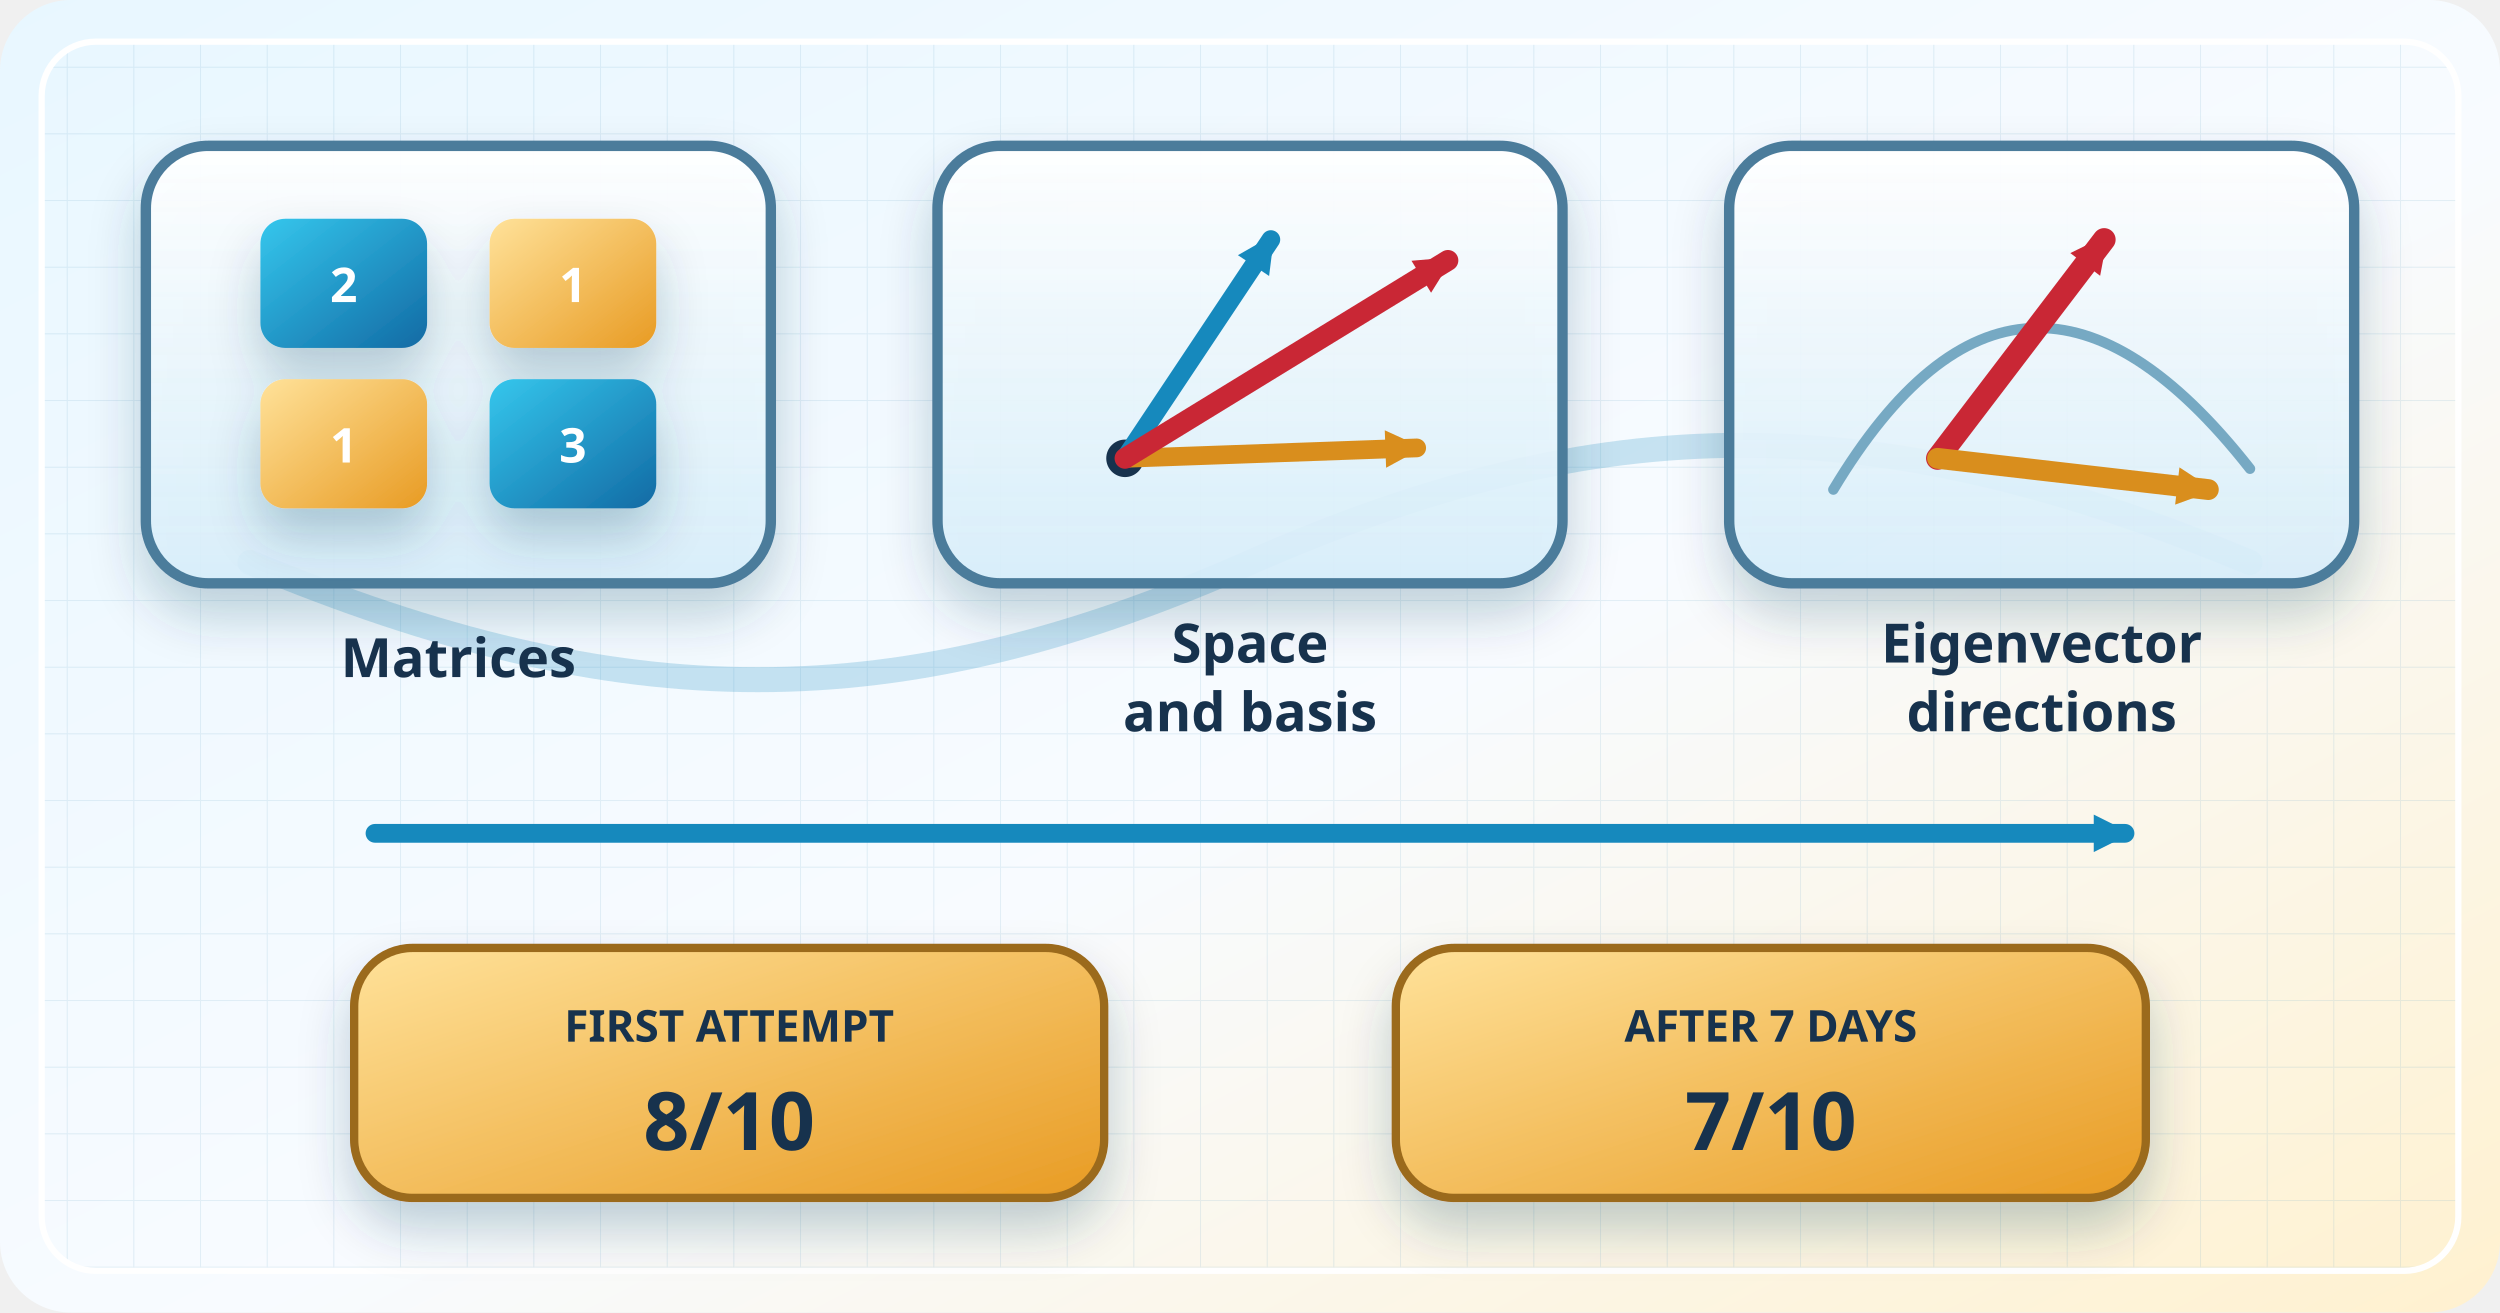
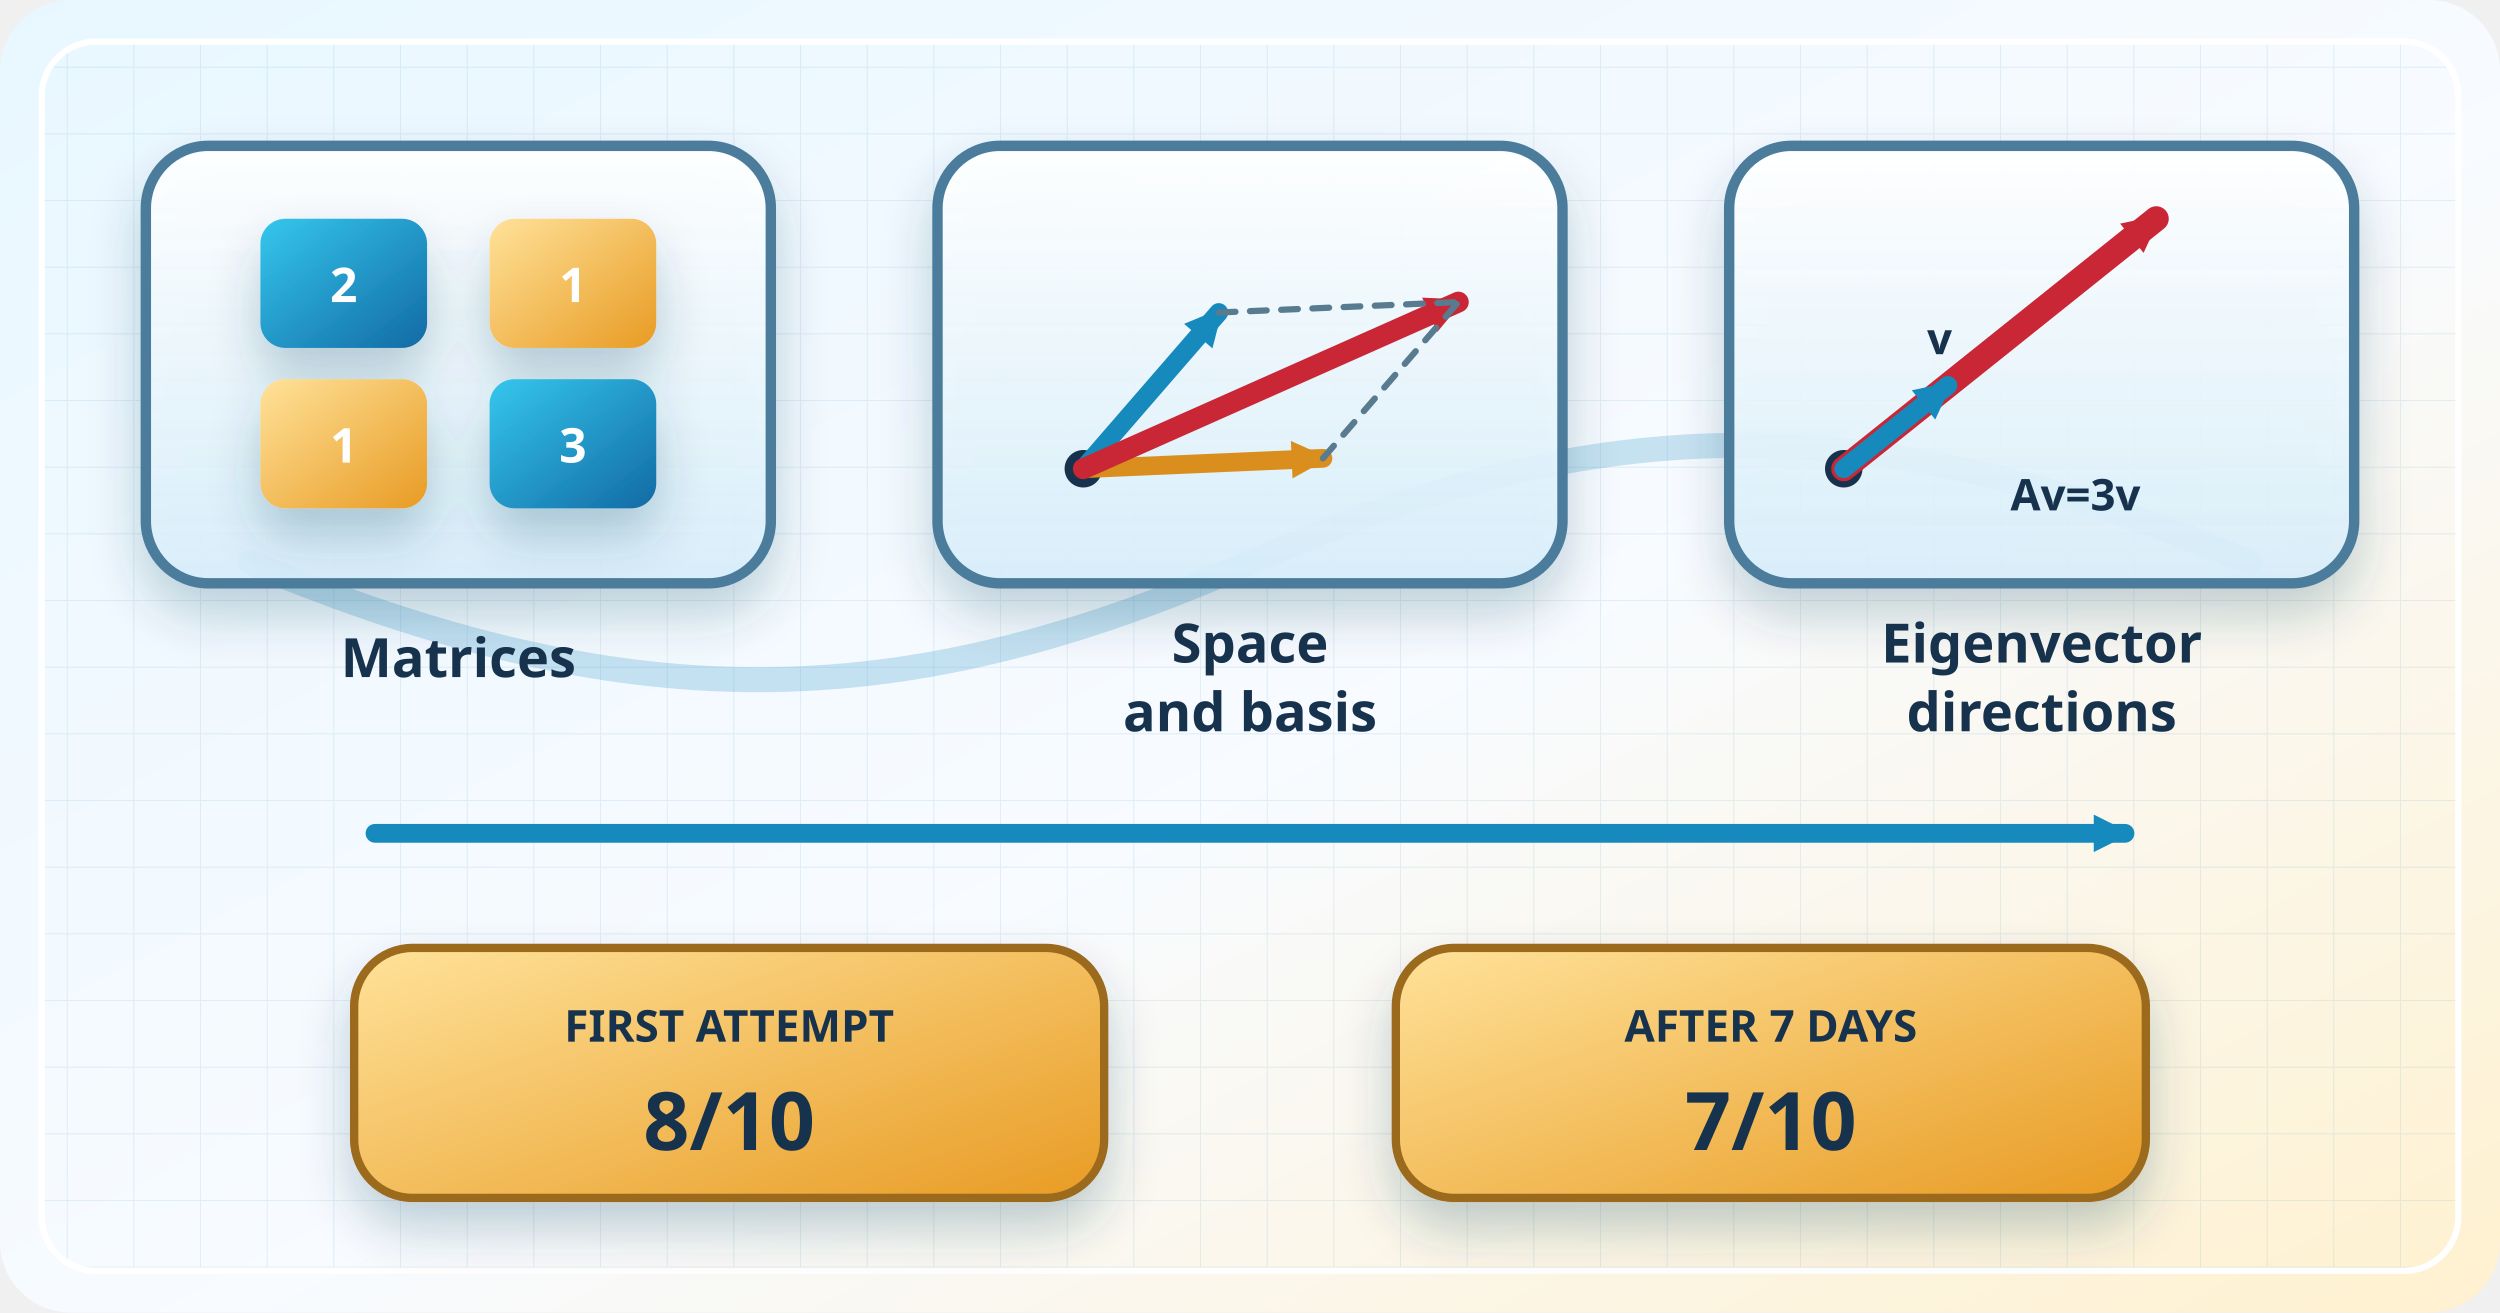
<svg xmlns="http://www.w3.org/2000/svg" viewBox="0 0 1200 630" role="img" aria-labelledby="title desc">
  <defs>
    <linearGradient id="bg" x2="1" y2="1">
      <stop stop-color="#e8f7ff" />
      <stop offset=".55" stop-color="#f8fbff" />
      <stop offset="1" stop-color="#fff1cf" />
    </linearGradient>
    <linearGradient id="glass" x2="0" y2="1">
      <stop stop-color="#ffffff" stop-opacity=".96" />
      <stop offset="1" stop-color="#d8effc" stop-opacity=".9" />
    </linearGradient>
    <linearGradient id="blue" x2="1" y2="1">
      <stop stop-color="#35c7ed" />
      <stop offset="1" stop-color="#126aa4" />
    </linearGradient>
    <linearGradient id="gold" x2="1" y2="1">
      <stop stop-color="#ffe29a" />
      <stop offset="1" stop-color="#e89b23" />
    </linearGradient>
    <linearGradient id="red" x2="1" y2="1">
      <stop stop-color="#ff6a58" />
      <stop offset="1" stop-color="#b8172c" />
    </linearGradient>
    <pattern id="draft" width="32" height="32" patternUnits="userSpaceOnUse">
      <path d="M32 0H0V32" fill="none" stroke="#6aa5c8" stroke-width="1" opacity=".16" />
    </pattern>
    <filter id="shadow" x="-30%" y="-30%" width="170%" height="180%">
      <feDropShadow dx="0" dy="13" stdDeviation="12" flood-color="#183c59" flood-opacity=".24" />
    </filter>
    <filter id="soft" x="-40%" y="-40%" width="180%" height="180%">
      <feGaussianBlur stdDeviation="9" />
    </filter>
    <marker id="arrowBlue" markerUnits="userSpaceOnUse" markerWidth="18" markerHeight="18" refX="15" refY="9" orient="auto">
      <path d="M0 0L18 9L0 18Z" fill="#1689bd" />
    </marker>
    <marker id="arrowGold" markerUnits="userSpaceOnUse" markerWidth="18" markerHeight="18" refX="15" refY="9" orient="auto">
      <path d="M0 0L18 9L0 18Z" fill="#d98e1d" />
    </marker>
    <marker id="arrowRed" markerUnits="userSpaceOnUse" markerWidth="18" markerHeight="18" refX="15" refY="9" orient="auto">
      <path d="M0 0L18 9L0 18Z" fill="#c92735" />
    </marker>
  </defs>
  <rect width="1200" height="630" rx="34" fill="url(#bg)" />
  <rect x="20" y="20" width="1160" height="590" rx="26" fill="url(#draft)" stroke="#fff" stroke-width="3" />
  <g data-linear-skills="3" font-family="system-ui,sans-serif" fill="#17324d" stroke-linecap="round" stroke-linejoin="round">
    <path d="M120 270C300 345 430 345 600 270S900 195 1080 270" fill="none" stroke="#1689bd" stroke-width="12" opacity=".22" />
    <g filter="url(#shadow)">
      <rect class="linear-skill" x="70" y="70" width="300" height="210" rx="30" fill="url(#glass)" stroke="#4b7c9b" stroke-width="5" />
      <rect class="linear-skill" x="450" y="70" width="300" height="210" rx="30" fill="url(#glass)" stroke="#4b7c9b" stroke-width="5" />
      <rect class="linear-skill" x="830" y="70" width="300" height="210" rx="30" fill="url(#glass)" stroke="#4b7c9b" stroke-width="5" />
    </g>
    <g filter="url(#shadow)">
      <rect x="125" y="105" width="80" height="62" rx="12" fill="url(#blue)" />
      <rect x="235" y="105" width="80" height="62" rx="12" fill="url(#gold)" />
      <rect x="125" y="182" width="80" height="62" rx="12" fill="url(#gold)" />
      <rect x="235" y="182" width="80" height="62" rx="12" fill="url(#blue)" />
    </g>
    <g fill="#fff" font-size="23" font-weight="900" text-anchor="middle">
      <text x="165" y="145">2</text>
      <text x="275" y="145">1</text>
      <text x="165" y="222">1</text>
      <text x="275" y="222">3</text>
    </g>
-     <circle cx="540" cy="220" r="9" fill="#17324d" />
-     <path d="M540 220L610 115" stroke="#1689bd" stroke-width="9" marker-end="url(#arrowBlue)" />
-     <path d="M540 220L680 215" stroke="#d98e1d" stroke-width="9" marker-end="url(#arrowGold)" />
-     <path d="M540 220L695 125" stroke="#c92735" stroke-width="10" marker-end="url(#arrowRed)" />
-     <path d="M880 235Q970 85 1080 225" fill="none" stroke="#76a9c3" stroke-width="5" />
-     <path d="M930 220L1010 115" stroke="#c92735" stroke-width="11" marker-end="url(#arrowRed)" />
-     <path d="M930 220L1060 235" stroke="#d98e1d" stroke-width="10" marker-end="url(#arrowGold)" />
+     <circle cx="520" cy="225" r="9" fill="#17324d" />
+     <path d="M520 225L585 150" stroke="#1689bd" stroke-width="9" marker-end="url(#arrowBlue)" />
+     <path d="M520 225L635 220" stroke="#d98e1d" stroke-width="9" marker-end="url(#arrowGold)" />
+     <path d="M520 225L700 145" stroke="#c92735" stroke-width="10" marker-end="url(#arrowRed)" />
+     <path d="M585 150L700 145M635 220L700 145" stroke="#597b90" stroke-width="3" stroke-dasharray="8 7" />
+     <circle cx="885" cy="225" r="9" fill="#17324d" />
+     <path d="M885 225L1035 105" stroke="#c92735" stroke-width="12" marker-end="url(#arrowRed)" />
+     <path d="M885 225L935 185" stroke="#1689bd" stroke-width="9" marker-end="url(#arrowBlue)" />
+     <g font-size="21" font-weight="900">
+       <text x="925" y="170">v</text>
+       <text x="965" y="245">Av=3v</text>
+     </g>
    <g text-anchor="middle" font-size="26" font-weight="850">
      <text x="220" y="325">Matrices</text>
      <text x="600" y="318">Space</text>
      <text x="600" y="351">and basis</text>
      <text x="980" y="318">Eigenvector</text>
      <text x="980" y="351">directions</text>
    </g>
    <path d="M180 400H1020" stroke="#1689bd" stroke-width="9" marker-end="url(#arrowBlue)" />
    <g filter="url(#shadow)">
      <rect x="170" y="455" width="360" height="120" rx="28" fill="url(#gold)" stroke="#9b6a1d" stroke-width="4" />
      <rect x="670" y="455" width="360" height="120" rx="28" fill="url(#gold)" stroke="#9b6a1d" stroke-width="4" />
    </g>
    <g text-anchor="middle" font-weight="900">
      <text x="350" y="500" font-size="21.12">FIRST ATTEMPT</text>
      <text x="350" y="552" font-size="38.72">8/10</text>
      <text x="850" y="500" font-size="21.12">AFTER 7 DAYS</text>
      <text x="850" y="552" font-size="38.72">7/10</text>
    </g>
  </g>
</svg>
